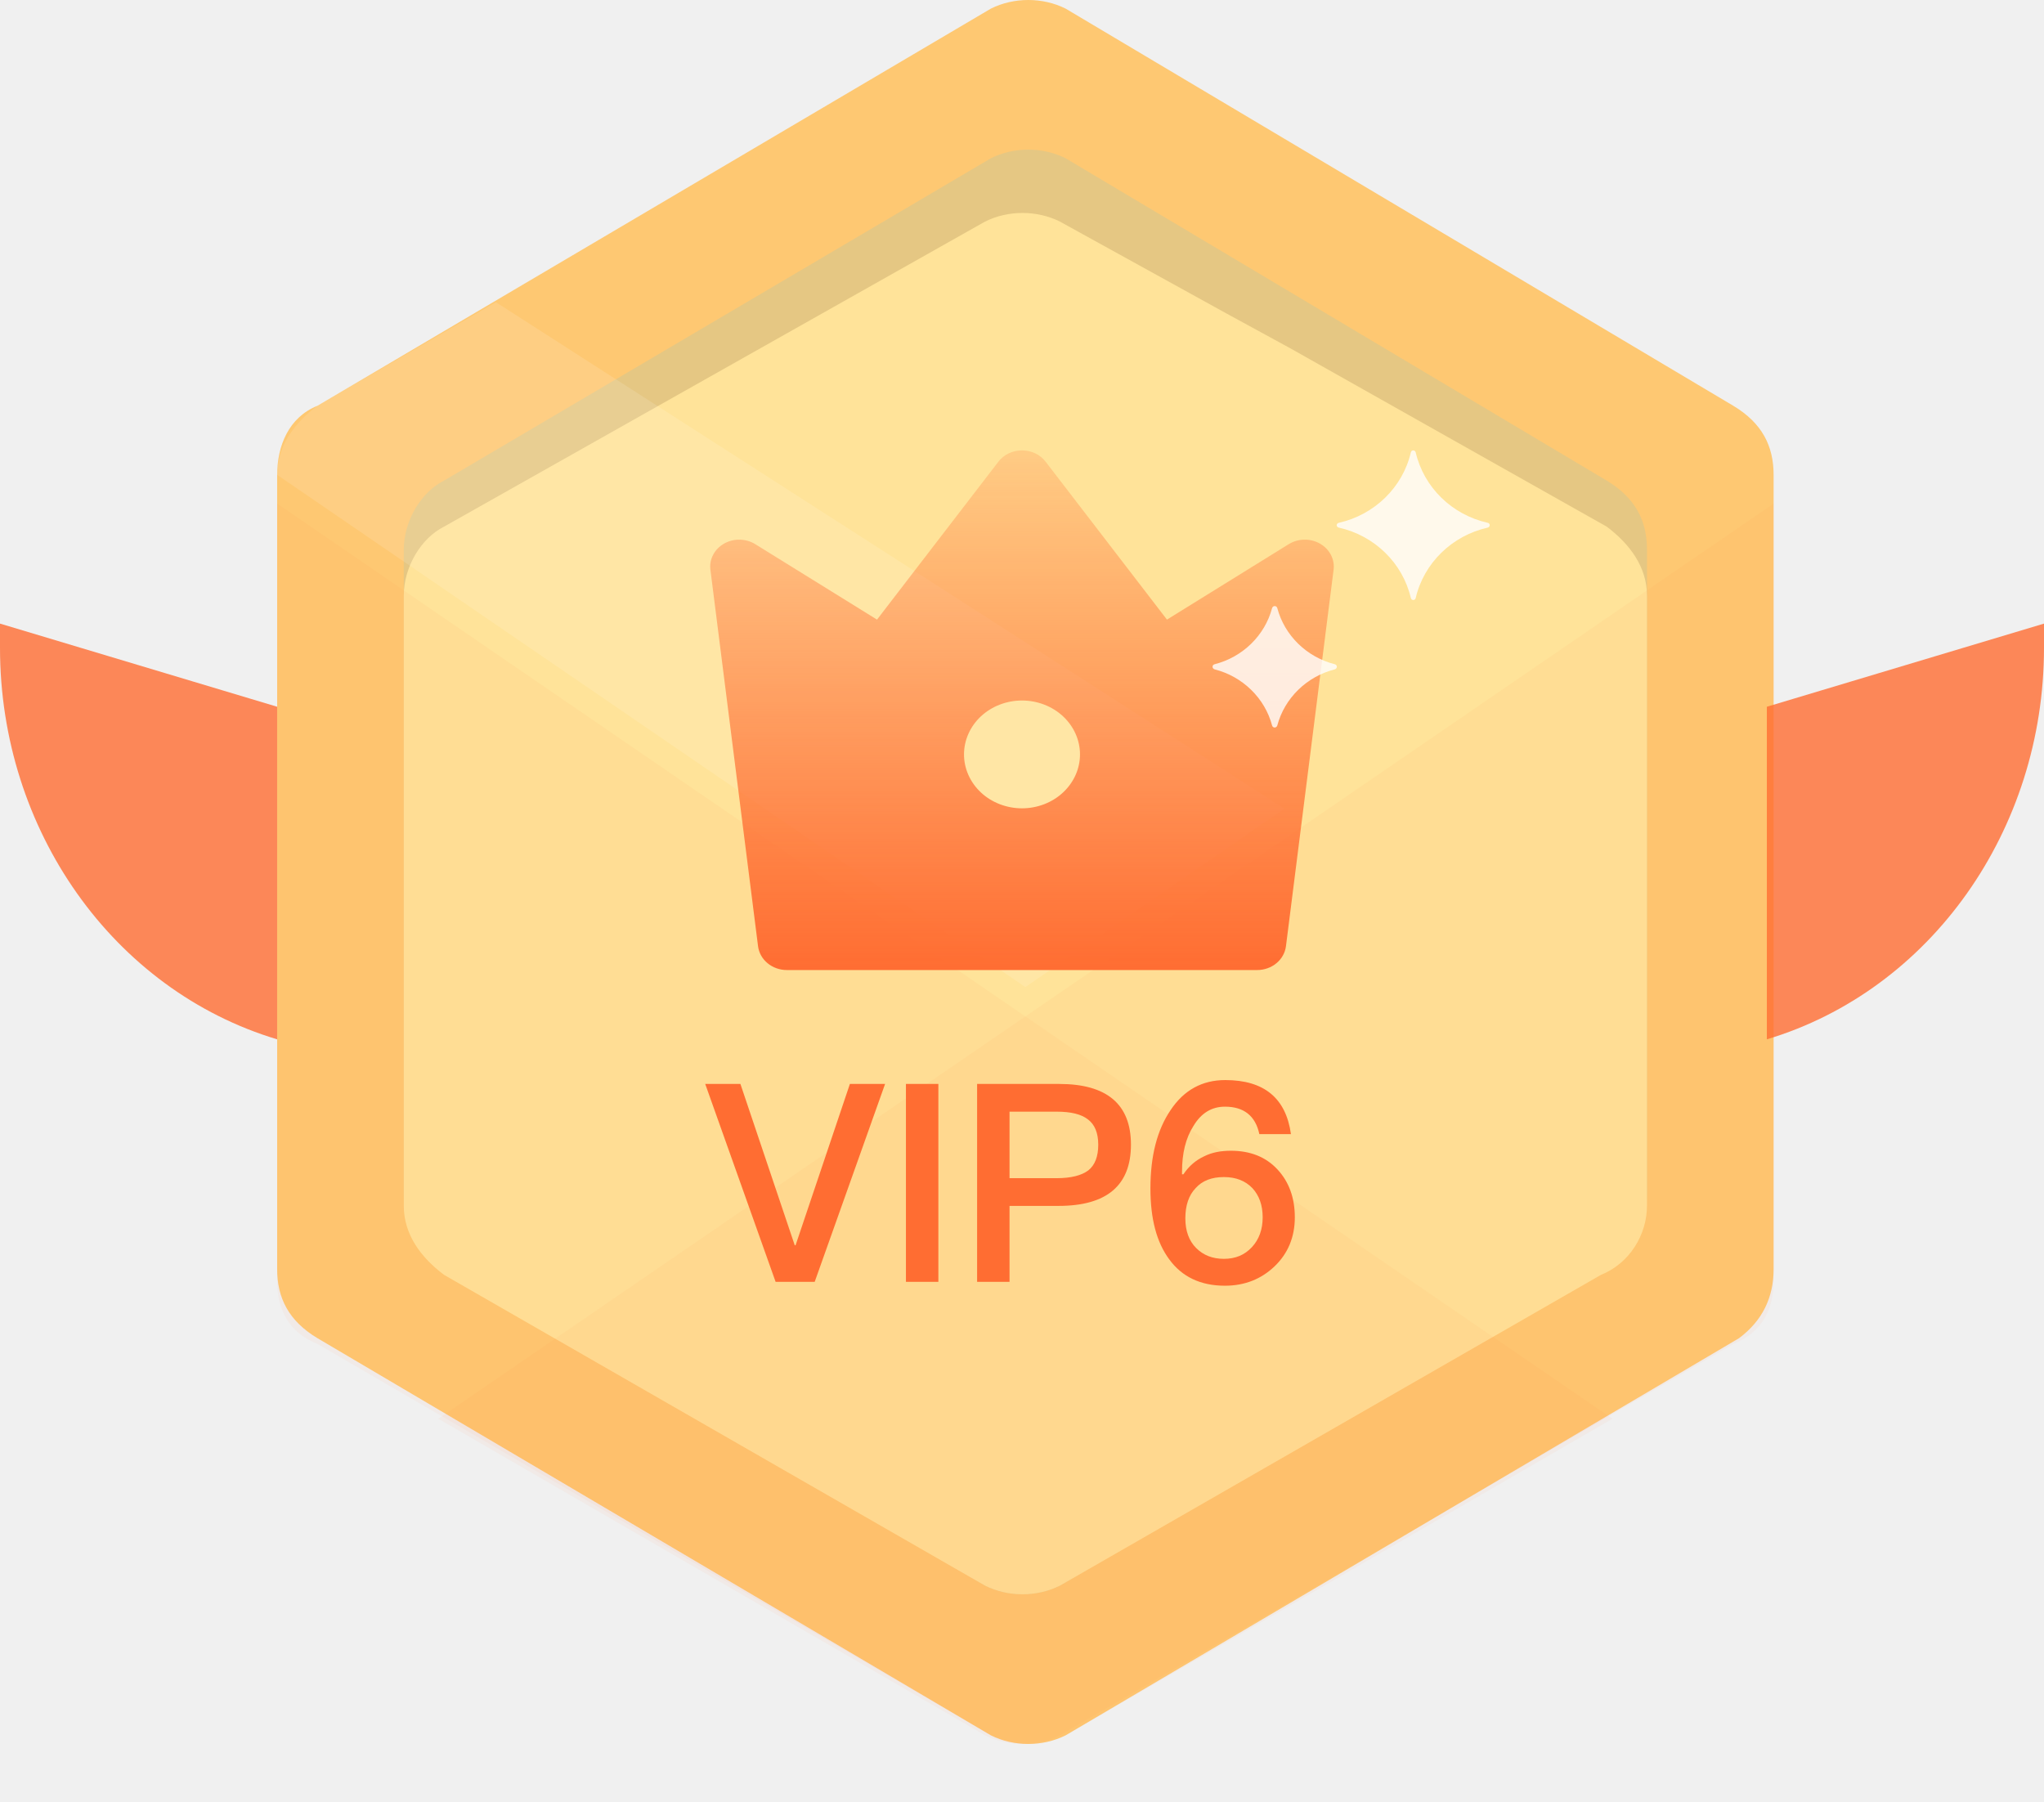
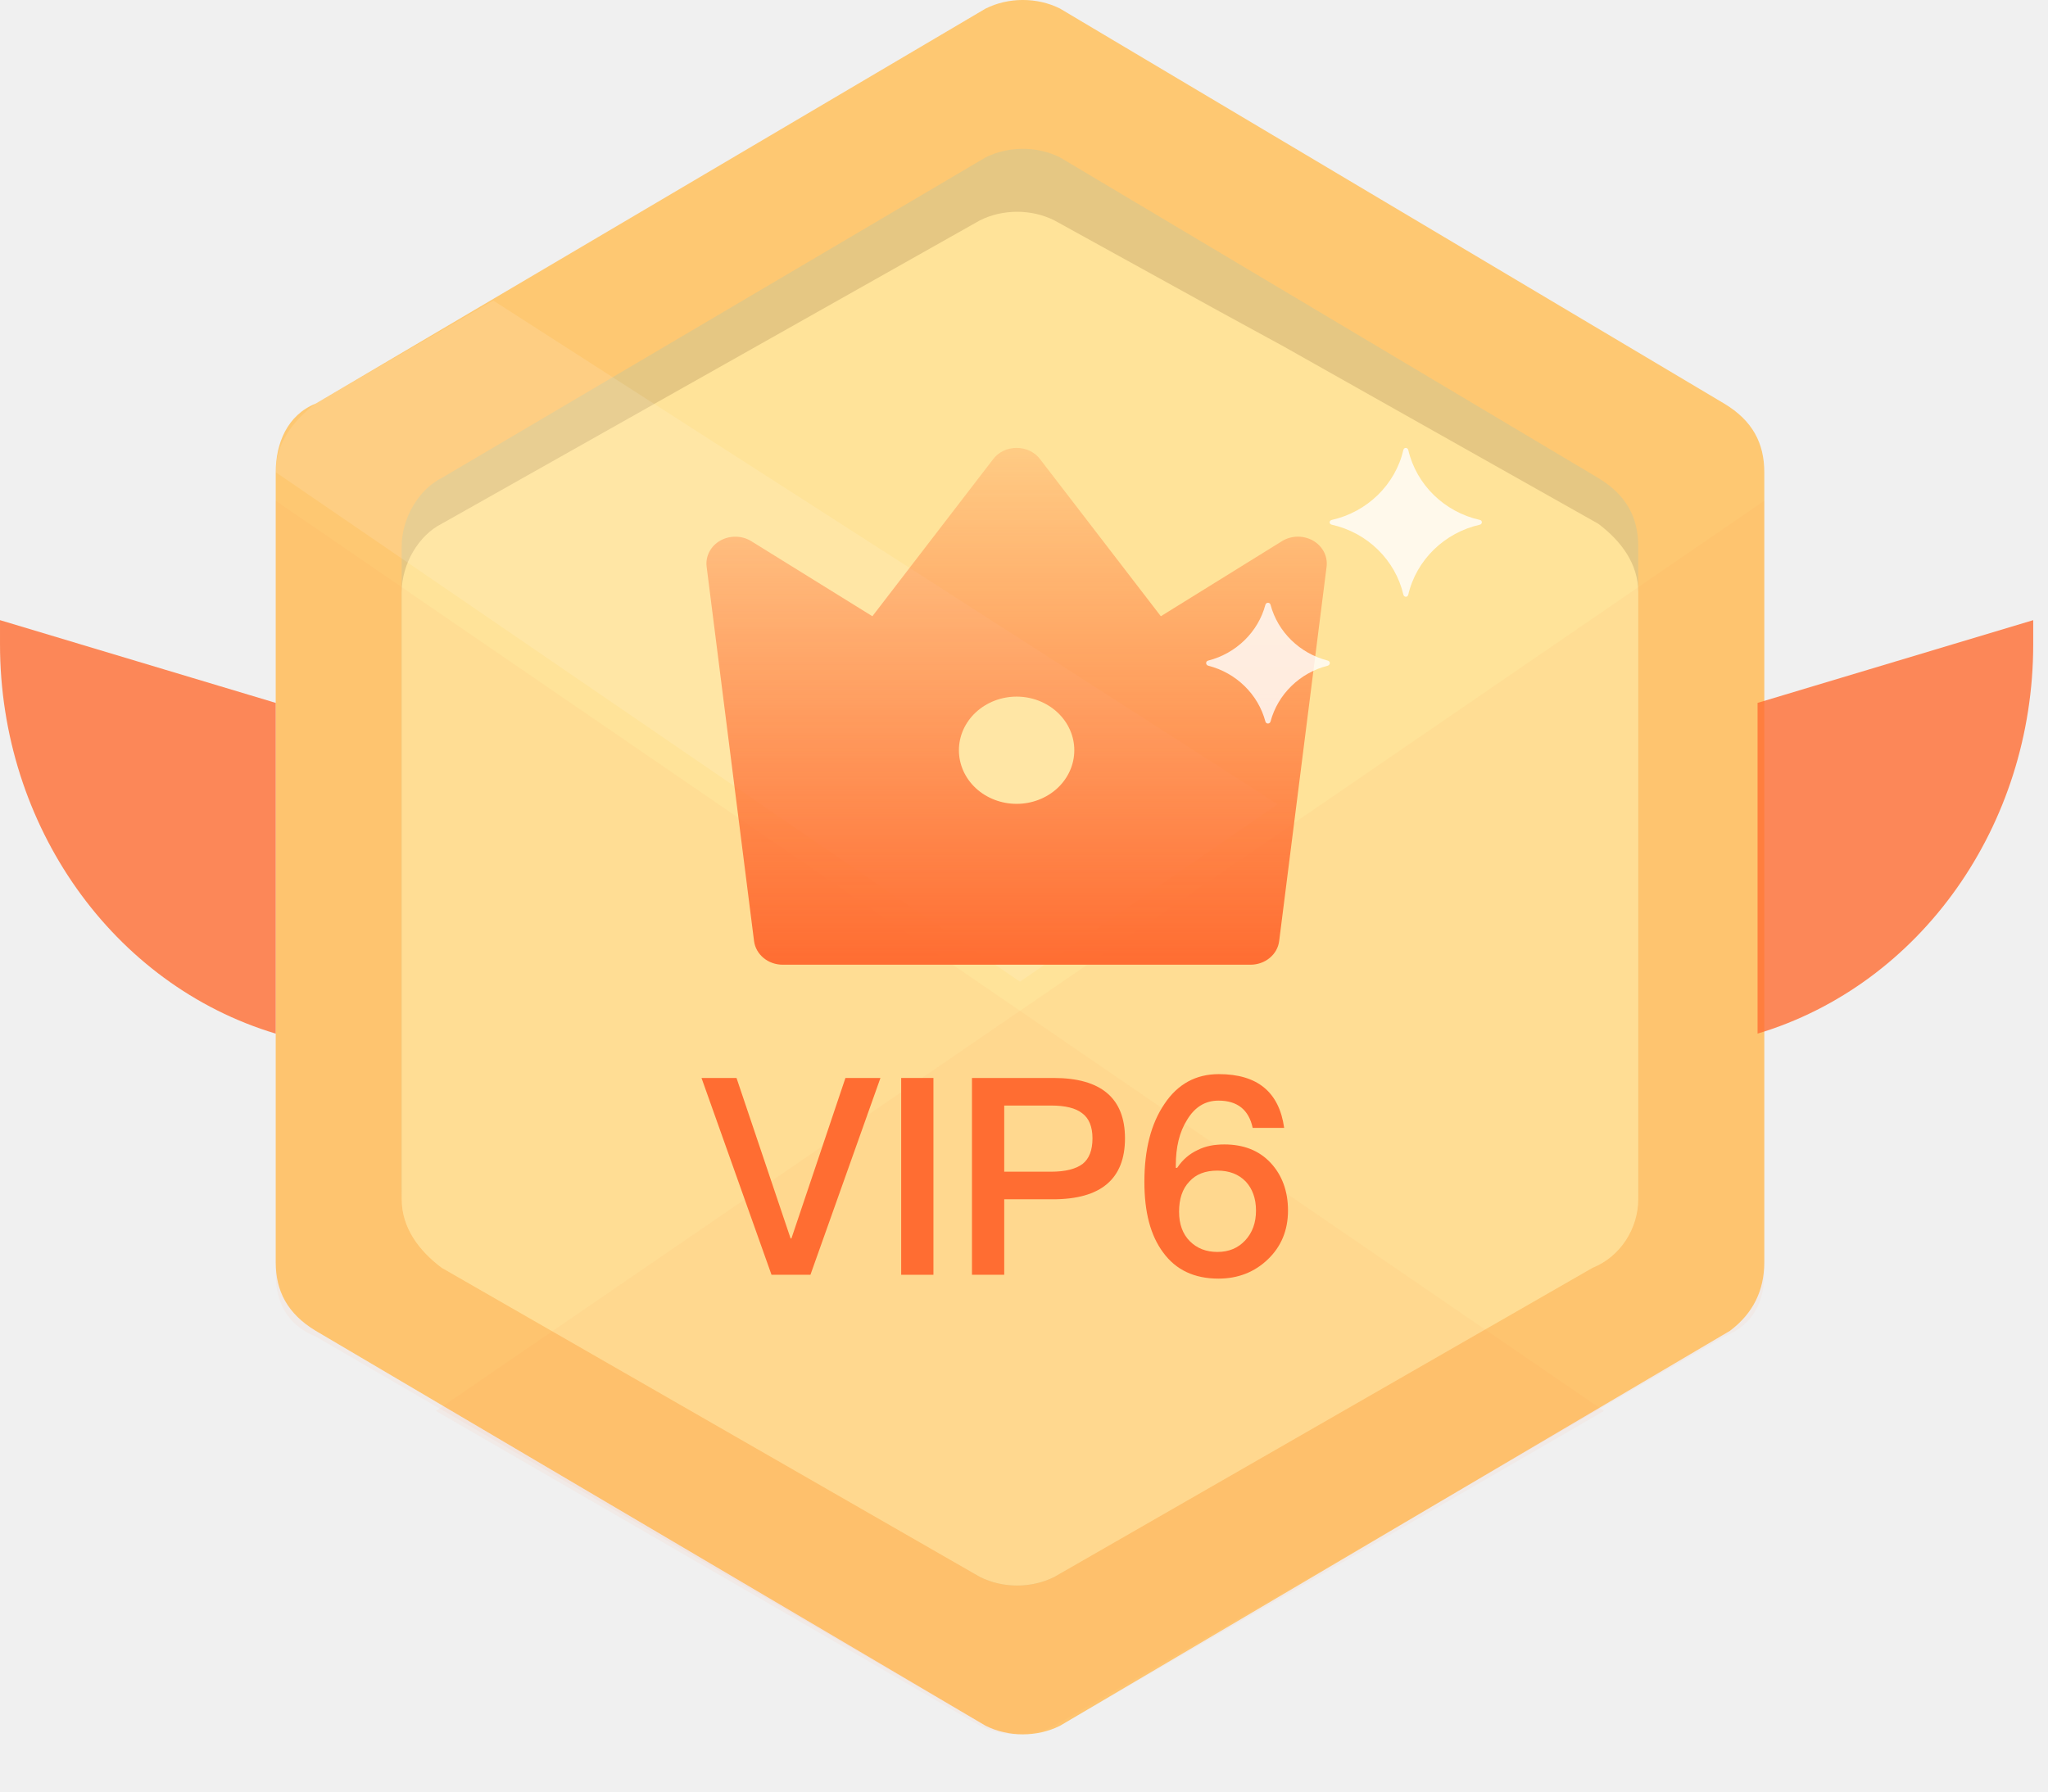
- <svg xmlns="http://www.w3.org/2000/svg" width="59" height="52" viewBox="0 0 59 52" fill="none">
-   <path d="M51.195 36.633V13.706C51.195 12.875 50.863 12.211 50.032 11.713L30.76 0.249C30.096 -0.083 29.265 -0.083 28.601 0.249L9.163 11.713C8.332 12.045 8 12.875 8 13.706V36.633C8 37.463 8.332 38.128 9.163 38.626L28.601 50.09C29.265 50.422 30.096 50.422 30.76 50.09L50.198 38.626C50.863 38.128 51.195 37.463 51.195 36.633Z" fill="#FEC872" />
-   <path d="M47.54 34.473V15.866C47.54 15.035 47.208 14.371 46.377 13.872L30.76 4.569C30.096 4.236 29.265 4.236 28.601 4.569L12.818 13.872C12.153 14.204 11.655 15.035 11.655 15.866V34.473C11.655 35.303 11.987 35.968 12.818 36.466L28.434 45.77C29.099 46.102 29.93 46.102 30.594 45.77L46.211 36.466C47.041 35.968 47.54 35.303 47.54 34.473Z" fill="#E5C783" />
-   <path d="M47.54 34.805V17.195C47.54 16.364 47.041 15.7 46.377 15.201L37.24 10.051L35.412 9.054L30.594 6.396C29.93 6.064 29.099 6.064 28.434 6.396L12.818 15.201C12.153 15.534 11.655 16.364 11.655 17.195V34.805C11.655 35.636 12.153 36.3 12.818 36.799L28.434 45.77C29.099 46.102 29.93 46.102 30.594 45.77L46.211 36.799C47.041 36.467 47.54 35.636 47.54 34.805Z" fill="#FFE399" />
-   <path opacity="0.05" d="M8 14.537V36.965C8 37.795 8.332 38.46 9.163 38.792L28.601 50.09C29.265 50.422 30.096 50.422 30.76 50.09L46.543 40.952L8 14.537Z" fill="#FF6D32" />
-   <path opacity="0.12" d="M14.313 8.722L9.163 11.713C8.498 12.211 8 12.875 8 13.706L29.597 28.492L37.074 23.342L14.313 8.722Z" fill="white" />
-   <path opacity="0.05" d="M51.195 14.537V36.965C51.195 37.795 50.863 38.46 50.032 38.792L30.594 50.09C29.93 50.422 29.099 50.422 28.434 50.09L12.652 40.952L51.195 14.537Z" fill="#FF6D32" />
-   <path d="M21.8 15.707L25.315 17.885L28.819 13.326C28.896 13.225 28.998 13.143 29.117 13.086C29.235 13.03 29.367 13 29.5 13C29.633 13 29.765 13.03 29.883 13.086C30.002 13.143 30.104 13.225 30.181 13.326L33.684 17.885L37.2 15.707C37.333 15.625 37.488 15.579 37.648 15.577C37.808 15.574 37.965 15.614 38.101 15.692C38.237 15.769 38.347 15.882 38.416 16.015C38.486 16.149 38.513 16.299 38.494 16.446L37.119 27.313C37.095 27.502 36.997 27.677 36.844 27.803C36.691 27.93 36.493 28 36.288 28H22.712C22.507 28 22.309 27.93 22.156 27.803C22.003 27.677 21.905 27.502 21.881 27.313L20.506 16.445C20.487 16.298 20.514 16.148 20.584 16.015C20.654 15.881 20.763 15.769 20.899 15.692C21.035 15.614 21.193 15.574 21.352 15.577C21.512 15.58 21.667 15.625 21.8 15.707ZM29.5 23.332C29.944 23.332 30.37 23.168 30.683 22.876C30.997 22.584 31.174 22.188 31.174 21.776C31.174 21.363 30.997 20.967 30.683 20.675C30.37 20.384 29.944 20.22 29.5 20.22C29.056 20.22 28.63 20.384 28.316 20.675C28.003 20.967 27.826 21.363 27.826 21.776C27.826 22.188 28.003 22.584 28.316 22.876C28.63 23.168 29.056 23.332 29.5 23.332Z" fill="url(#paint0_linear_5029_16154)" />
-   <path opacity="0.8" d="M42.944 15.091C41.91 14.86 41.099 14.067 40.864 13.058C40.843 12.981 40.742 12.981 40.724 13.058C40.489 14.067 39.675 14.86 38.644 15.091C38.564 15.111 38.564 15.209 38.644 15.229C39.678 15.46 40.489 16.253 40.724 17.262C40.745 17.339 40.846 17.339 40.864 17.262C41.099 16.253 41.913 15.46 42.944 15.229C43.019 15.209 43.019 15.106 42.944 15.091ZM38.528 19.173C37.719 18.968 37.078 18.343 36.869 17.552C36.848 17.475 36.742 17.475 36.719 17.552C36.51 18.343 35.869 18.968 35.06 19.173C34.98 19.193 34.98 19.296 35.06 19.321C35.869 19.526 36.51 20.151 36.719 20.942C36.74 21.019 36.846 21.019 36.869 20.942C37.078 20.151 37.719 19.526 38.528 19.321C38.608 19.296 38.608 19.193 38.528 19.173Z" fill="white" />
-   <path d="M20.356 31.288H21.372L22.94 35.944H22.964L24.532 31.288H25.548L23.516 37H22.388L20.356 31.288ZM26.15 31.288H27.086V37H26.15V31.288ZM28.204 31.288H30.573C31.948 31.288 32.645 31.872 32.645 33.04C32.645 34.216 31.948 34.808 30.556 34.808H29.14V37H28.204V31.288ZM29.14 32.088V34.008H30.5C30.916 34.008 31.221 33.928 31.413 33.784C31.605 33.632 31.701 33.384 31.701 33.04C31.701 32.696 31.596 32.456 31.404 32.312C31.212 32.16 30.909 32.088 30.5 32.088H29.14ZM35.367 31.176C36.487 31.176 37.119 31.696 37.263 32.736H36.351C36.239 32.208 35.903 31.944 35.359 31.944C34.975 31.944 34.671 32.128 34.447 32.504C34.223 32.856 34.119 33.296 34.119 33.824V33.896H34.159C34.319 33.656 34.519 33.488 34.759 33.376C34.983 33.264 35.239 33.216 35.527 33.216C36.087 33.216 36.535 33.392 36.871 33.752C37.207 34.112 37.375 34.576 37.375 35.136C37.375 35.712 37.175 36.184 36.791 36.552C36.407 36.92 35.927 37.112 35.359 37.112C34.655 37.112 34.119 36.856 33.751 36.352C33.383 35.856 33.207 35.176 33.207 34.304C33.207 33.368 33.399 32.616 33.791 32.04C34.175 31.464 34.703 31.176 35.367 31.176ZM35.327 33.976C34.975 33.976 34.703 34.08 34.511 34.296C34.311 34.504 34.215 34.8 34.215 35.168C34.215 35.528 34.319 35.816 34.527 36.024C34.735 36.232 34.999 36.336 35.327 36.336C35.663 36.336 35.927 36.224 36.135 36C36.343 35.776 36.447 35.488 36.447 35.136C36.447 34.784 36.343 34.504 36.151 34.296C35.943 34.08 35.671 33.976 35.327 33.976Z" fill="#FF6D32" />
-   <path opacity="0.8" d="M0 18L8 20.4V30C3.27 28.581 0 23.962 0 18.699V18Z" fill="#FF6D32" />
-   <path opacity="0.8" d="M59 18L51 20.4V30C55.73 28.581 59 23.962 59 18.699V18Z" fill="#FF6D32" />
+ <svg xmlns="http://www.w3.org/2000/svg" width="32" height="28" viewBox="0 0 32 28" fill="none">
+   <path d="M27.567 19.725V7.38C27.567 6.933 27.388 6.575 26.94 6.307L16.563 0.134C16.206 -0.045 15.758 -0.045 15.4 0.134L4.934 6.307C4.487 6.486 4.308 6.933 4.308 7.38V19.725C4.308 20.172 4.487 20.53 4.934 20.799L15.4 26.971C15.758 27.15 16.206 27.15 16.563 26.971L27.03 20.799C27.388 20.53 27.567 20.172 27.567 19.725Z" fill="#FEC872" />
+   <path d="M25.598 18.562V8.543C25.598 8.096 25.419 7.738 24.972 7.47L16.563 2.46C16.206 2.281 15.758 2.281 15.4 2.46L6.902 7.47C6.544 7.649 6.276 8.096 6.276 8.543V18.562C6.276 19.01 6.455 19.367 6.902 19.636L15.311 24.645C15.669 24.824 16.116 24.824 16.474 24.645L24.883 19.636C25.33 19.367 25.598 19.01 25.598 18.562Z" fill="#E5C783" />
+   <path d="M25.598 18.741V9.259C25.598 8.811 25.33 8.454 24.972 8.185L20.052 5.412L19.068 4.875L16.474 3.444C16.116 3.265 15.669 3.265 15.311 3.444L6.902 8.185C6.544 8.364 6.276 8.811 6.276 9.259V18.741C6.276 19.188 6.544 19.546 6.902 19.815L15.311 24.645C15.669 24.824 16.116 24.824 16.474 24.645L24.883 19.815C25.33 19.636 25.598 19.188 25.598 18.741Z" fill="#FFE399" />
+   <path opacity="0.05" d="M4.308 7.827V19.904C4.308 20.351 4.487 20.709 4.934 20.888L15.4 26.971C15.758 27.15 16.206 27.15 16.563 26.971L25.062 22.051L4.308 7.827Z" fill="#FF6D32" />
+   <path opacity="0.12" d="M7.707 4.697L4.934 6.307C4.576 6.575 4.308 6.933 4.308 7.38L15.937 15.342L19.963 12.569L7.707 4.697Z" fill="white" />
+   <path opacity="0.05" d="M27.567 7.827V19.904C27.567 20.351 27.388 20.709 26.94 20.888L16.474 26.971C16.116 27.15 15.669 27.15 15.311 26.971L6.812 22.051L27.567 7.827Z" fill="#FF6D32" />
+   <path d="M11.739 8.458L13.631 9.631L15.518 7.176C15.559 7.121 15.614 7.077 15.678 7.046C15.742 7.016 15.813 7 15.885 7C15.956 7 16.027 7.016 16.091 7.046C16.155 7.077 16.21 7.121 16.251 7.176L18.138 9.631L20.03 8.458C20.102 8.413 20.186 8.389 20.272 8.387C20.358 8.386 20.443 8.408 20.516 8.449C20.589 8.491 20.648 8.552 20.686 8.624C20.723 8.696 20.738 8.776 20.728 8.856L19.987 14.707C19.974 14.809 19.922 14.903 19.839 14.971C19.757 15.039 19.65 15.077 19.54 15.077H12.229C12.119 15.077 12.012 15.039 11.93 14.971C11.848 14.903 11.795 14.809 11.782 14.707L11.041 8.855C11.031 8.776 11.046 8.695 11.084 8.623C11.121 8.552 11.18 8.491 11.254 8.449C11.327 8.408 11.411 8.386 11.497 8.388C11.583 8.389 11.667 8.413 11.739 8.458ZM15.885 12.563C16.124 12.563 16.353 12.475 16.522 12.318C16.691 12.161 16.786 11.948 16.786 11.725C16.786 11.503 16.691 11.29 16.522 11.133C16.353 10.976 16.124 10.887 15.885 10.887C15.646 10.887 15.416 10.976 15.247 11.133C15.078 11.29 14.983 11.503 14.983 11.725C14.983 11.948 15.078 12.161 15.247 12.318C15.416 12.475 15.646 12.563 15.885 12.563Z" fill="url(#paint0_linear_6525_24594)" />
+   <path opacity="0.8" d="M23.124 8.126C22.567 8.002 22.13 7.574 22.004 7.031C21.992 6.99 21.938 6.99 21.928 7.031C21.802 7.574 21.363 8.002 20.808 8.126C20.765 8.137 20.765 8.189 20.808 8.2C21.365 8.324 21.802 8.752 21.928 9.295C21.94 9.337 21.994 9.337 22.004 9.295C22.13 8.752 22.569 8.324 23.124 8.2C23.164 8.189 23.164 8.134 23.124 8.126ZM20.746 10.324C20.31 10.213 19.965 9.877 19.852 9.451C19.841 9.41 19.784 9.41 19.772 9.451C19.659 9.877 19.314 10.213 18.878 10.324C18.835 10.335 18.835 10.39 18.878 10.404C19.314 10.514 19.659 10.851 19.772 11.277C19.783 11.318 19.84 11.318 19.852 11.277C19.965 10.851 20.31 10.514 20.746 10.404C20.789 10.39 20.789 10.335 20.746 10.324Z" fill="white" />
+   <path d="M10.961 16.847H11.508L12.353 19.355H12.366L13.21 16.847H13.757L12.663 19.923H12.055L10.961 16.847Z" fill="#FF6D32" />
+   <path d="M14.081 16.847H14.585V19.923H14.081V16.847Z" fill="#FF6D32" />
+   <path d="M15.187 16.847H16.462C17.203 16.847 17.578 17.162 17.578 17.791C17.578 18.424 17.203 18.743 16.454 18.743H15.691V19.923H15.187V16.847ZM15.691 17.278V18.312H16.423C16.647 18.312 16.811 18.269 16.915 18.191C17.018 18.11 17.07 17.976 17.07 17.791C17.07 17.606 17.014 17.476 16.91 17.399C16.807 17.317 16.643 17.278 16.423 17.278H15.691Z" fill="#FF6D32" />
+   <path d="M19.044 16.787C19.647 16.787 19.987 17.067 20.065 17.627H19.573C19.513 17.343 19.332 17.201 19.039 17.201C18.833 17.201 18.669 17.3 18.548 17.502C18.428 17.692 18.372 17.929 18.372 18.213V18.252H18.393C18.479 18.122 18.587 18.032 18.716 17.972C18.837 17.911 18.975 17.886 19.13 17.886C19.431 17.886 19.673 17.98 19.854 18.174C20.034 18.368 20.125 18.618 20.125 18.919C20.125 19.23 20.017 19.484 19.81 19.682C19.604 19.88 19.345 19.983 19.039 19.983C18.66 19.983 18.372 19.846 18.174 19.574C17.975 19.307 17.881 18.941 17.881 18.471C17.881 17.967 17.984 17.562 18.195 17.252C18.402 16.942 18.686 16.787 19.044 16.787ZM19.022 18.295C18.833 18.295 18.686 18.351 18.583 18.467C18.475 18.579 18.423 18.738 18.423 18.937C18.423 19.131 18.479 19.286 18.591 19.398C18.703 19.51 18.846 19.566 19.022 19.566C19.203 19.566 19.345 19.505 19.457 19.385C19.569 19.264 19.625 19.109 19.625 18.919C19.625 18.73 19.569 18.579 19.466 18.467C19.354 18.351 19.207 18.295 19.022 18.295Z" fill="#FF6D32" />
+   <path opacity="0.8" d="M4.72069e-05 9.692L4.308 10.985V16.154C1.761 15.39 4.72069e-05 12.902 4.72069e-05 10.069V9.692Z" fill="#FF6D32" />
+   <path opacity="0.8" d="M31.769 9.692L27.462 10.985V16.154C30.009 15.39 31.769 12.902 31.769 10.069V9.692Z" fill="#FF6D32" />
  <defs>
-     <linearGradient id="paint0_linear_5029_16154" x1="29.5" y1="13" x2="29.5" y2="28" gradientUnits="userSpaceOnUse">
+     <linearGradient id="paint0_linear_6525_24594" x1="15.885" y1="7" x2="15.885" y2="15.077" gradientUnits="userSpaceOnUse">
      <stop stop-color="#FF6D32" stop-opacity="0.2" />
      <stop offset="1" stop-color="#FF6D32" />
    </linearGradient>
  </defs>
</svg>
